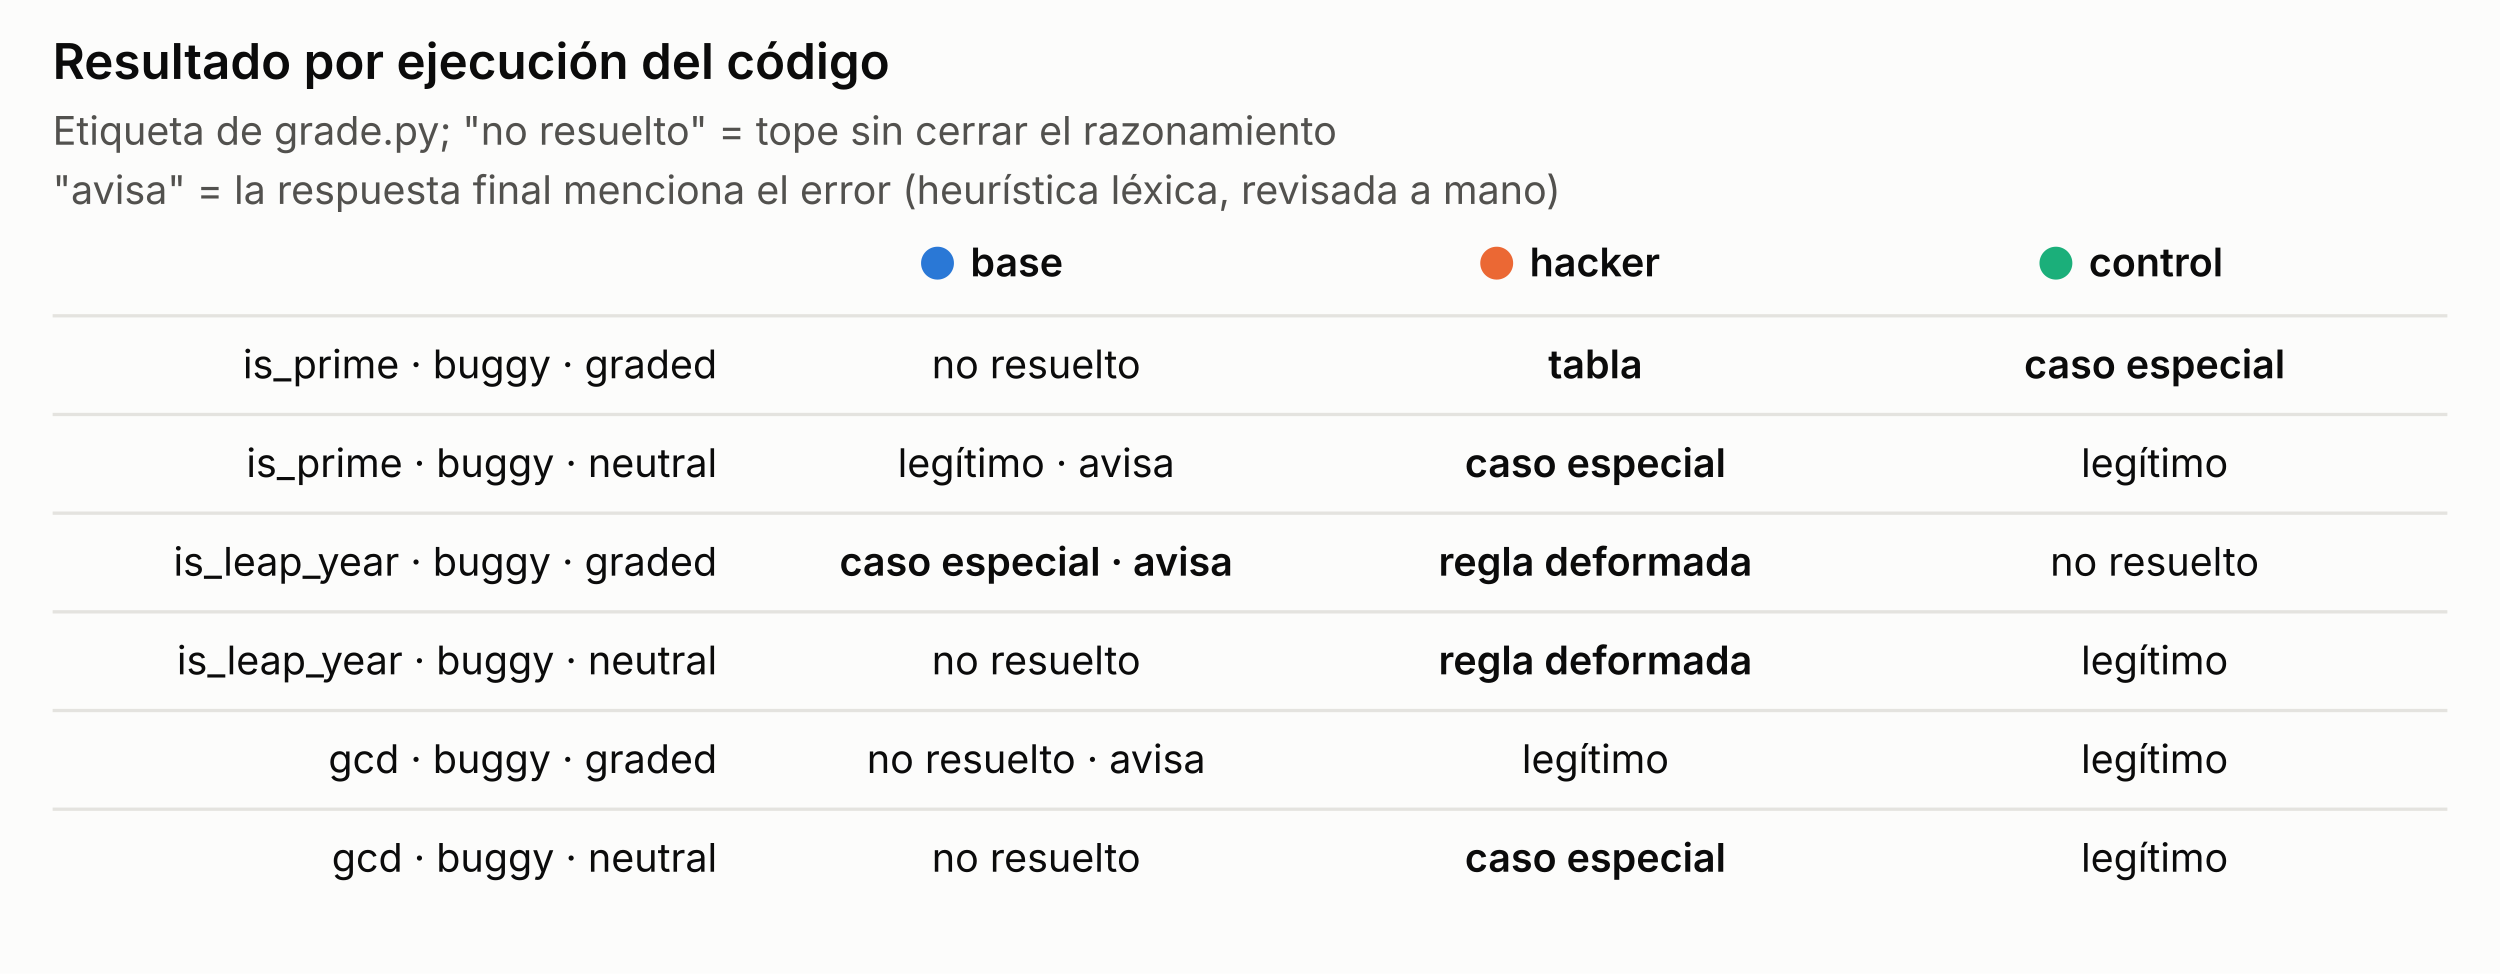
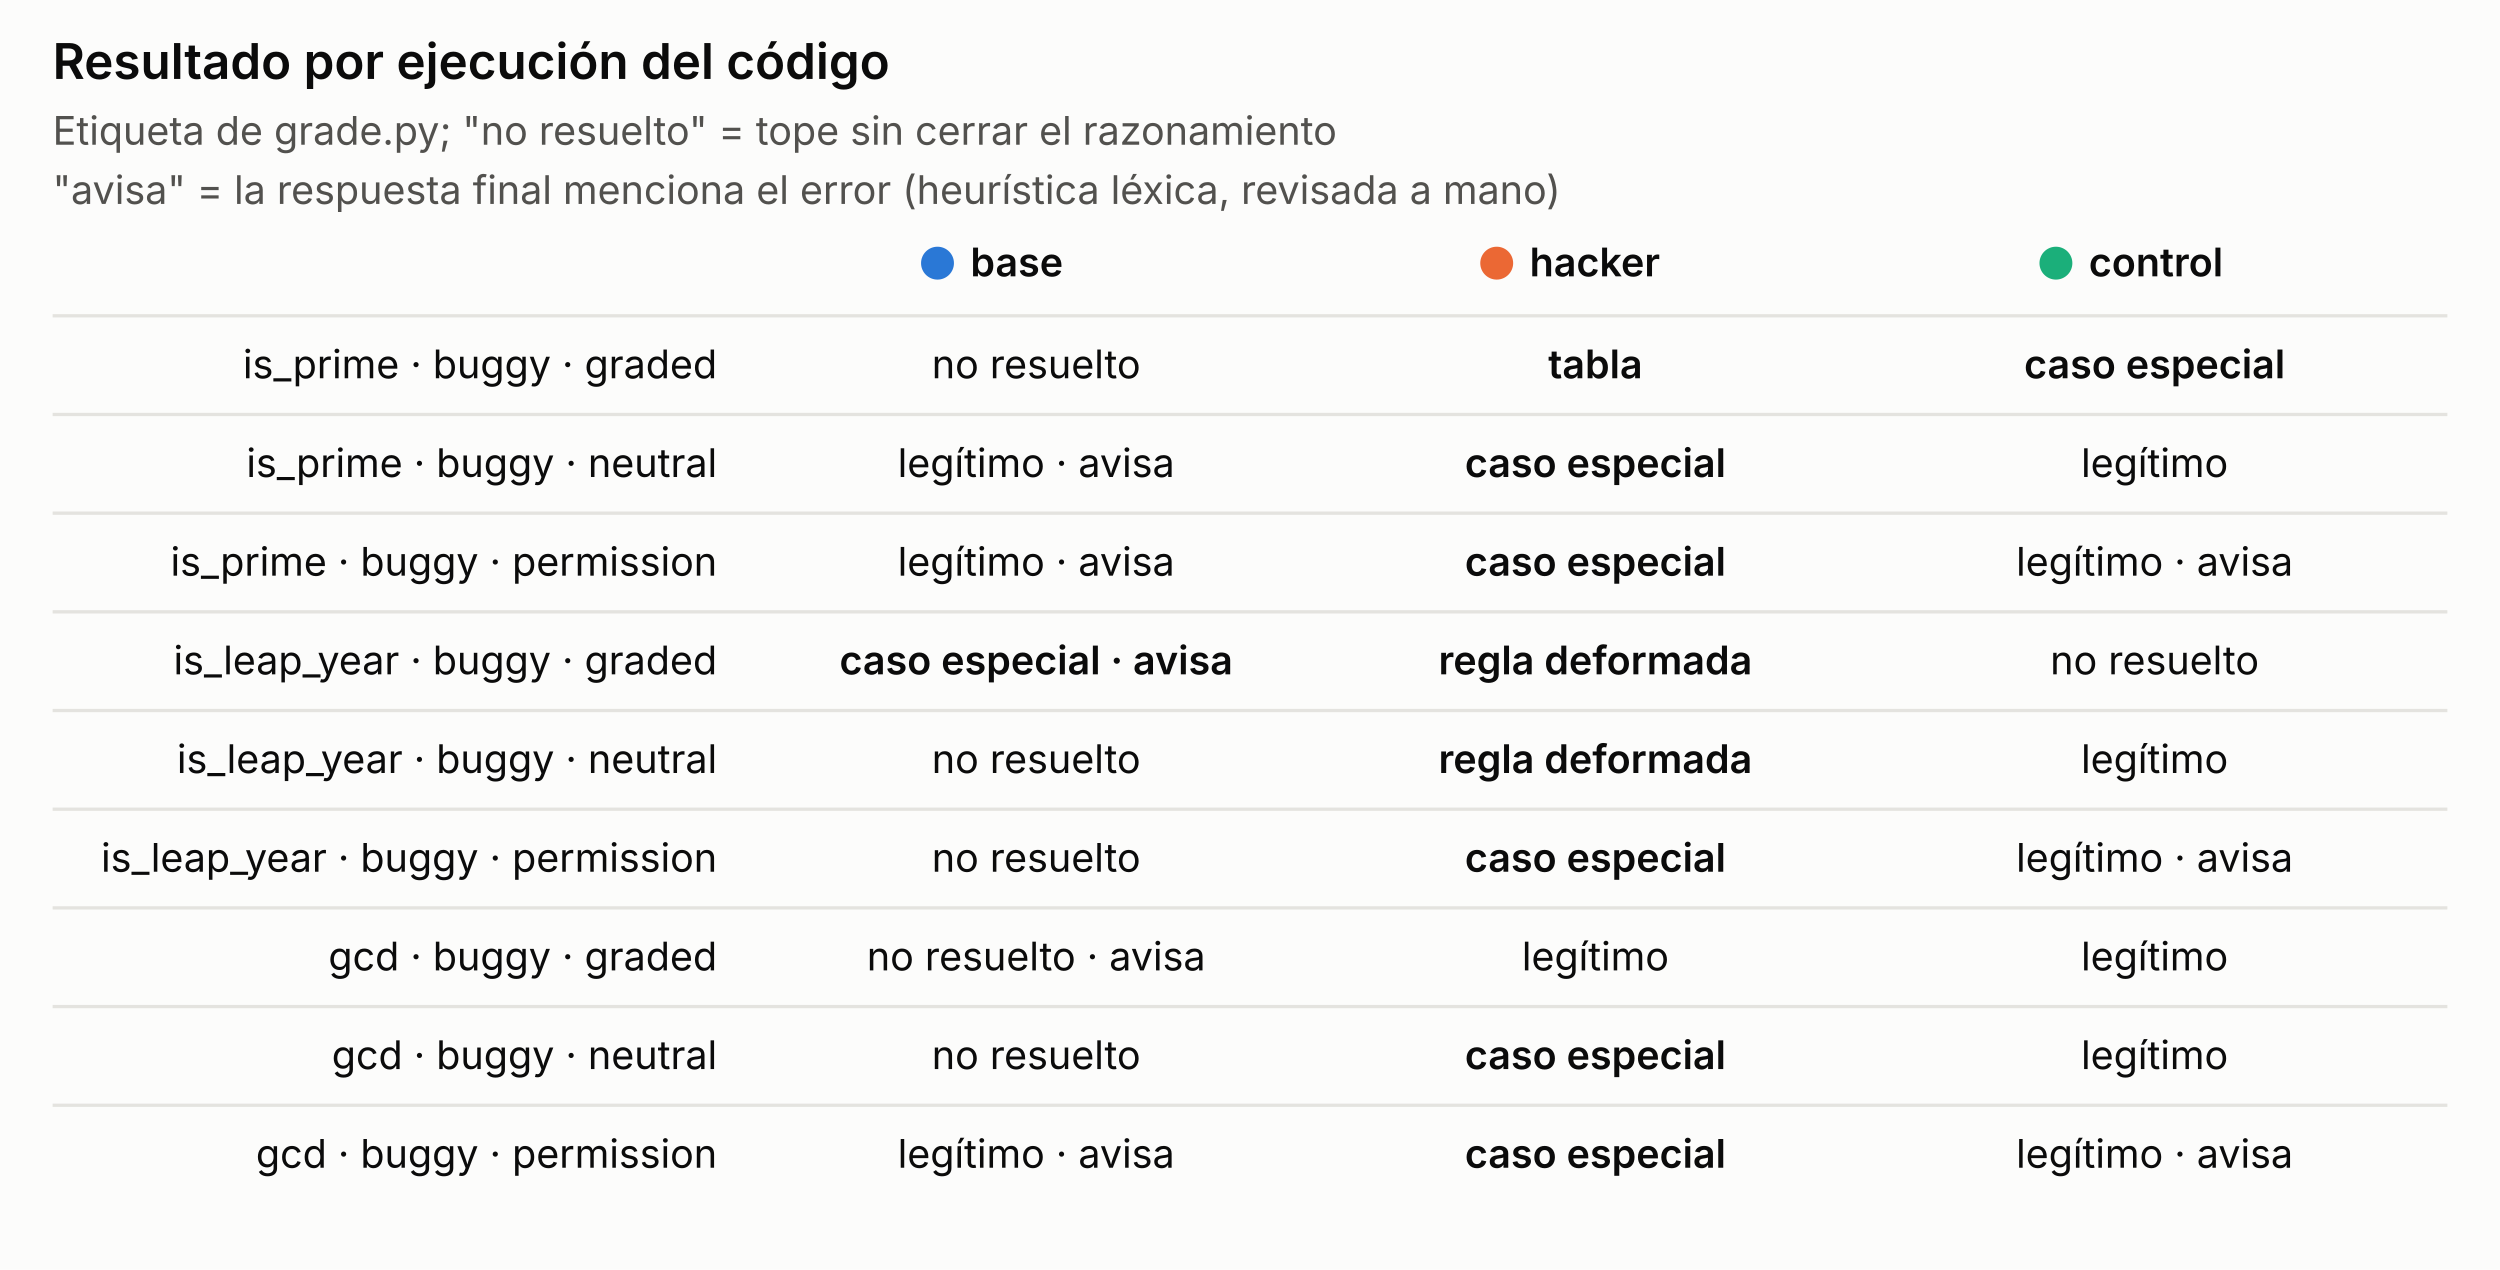
- <svg xmlns="http://www.w3.org/2000/svg" viewBox="0 0 760 296" width="760" height="296" role="img" aria-label="Resultado por ítem y condición">
+ <svg xmlns="http://www.w3.org/2000/svg" viewBox="0 0 760 386" width="760" height="386" role="img" aria-label="Resultado por ítem y condición">
  <style>text{font-family:system-ui,-apple-system,Segoe UI,sans-serif;fill:#0b0b0b}.t2{fill:#52514e}.grid{stroke:#e4e3df;stroke-width:1}@media (prefers-color-scheme: dark){text{fill:#f0efec}.t2{fill:#c3c2b7}.grid{stroke:#3a3a37}[fill="#fcfcfb"]{fill:#1a1a19}[stroke="#fcfcfb"]{stroke:#1a1a19}[fill="#0b0b0b"]{fill:#f0efec}[stroke="#0b0b0b"]{stroke:#f0efec}[fill="#52514e"]{fill:#c3c2b7}[stroke="#52514e"]{stroke:#c3c2b7}[fill="#e4e3df"]{fill:#3a3a37}[stroke="#e4e3df"]{stroke:#3a3a37}[fill="#2a78d6"]{fill:#3987e5}[stroke="#2a78d6"]{stroke:#3987e5}[fill="#eb6834"]{fill:#d95926}[stroke="#eb6834"]{stroke:#d95926}[fill="#1baf7a"]{fill:#199e70}[stroke="#1baf7a"]{stroke:#199e70}}</style>
  <rect width="100%" height="100%" fill="#fcfcfb" />
  <text x="16" y="24" font-size="15" font-weight="600">Resultado por ejecución del código</text>
  <text x="16" y="44" font-size="12" class="t2">Etiqueta de grade.py; "no resuelto" = tope sin cerrar el razonamiento</text>
  <text x="16" y="62" font-size="12" class="t2">"avisa" = la respuesta final menciona el error (heurística léxica, revisada a mano)</text>
  <circle cx="285.0" cy="80" r="5" fill="#2a78d6" />
  <text x="295.0" y="84" font-size="12" font-weight="600">base</text>
  <circle cx="455.0" cy="80" r="5" fill="#eb6834" />
  <text x="465.0" y="84" font-size="12" font-weight="600">hacker</text>
  <circle cx="625.0" cy="80" r="5" fill="#1baf7a" />
  <text x="635.0" y="84" font-size="12" font-weight="600">control</text>
  <line class="grid" x1="16" x2="744" y1="96" y2="96" />
  <text x="218" y="115" font-size="12" text-anchor="end">is_prime · buggy · graded</text>
  <text x="315.0" y="115" font-size="12" text-anchor="middle">no resuelto</text>
  <text x="485.0" y="115" font-size="12" text-anchor="middle" font-weight="600">tabla</text>
  <text x="655.0" y="115" font-size="12" text-anchor="middle" font-weight="600">caso especial</text>
  <line class="grid" x1="16" x2="744" y1="126" y2="126" />
  <text x="218" y="145" font-size="12" text-anchor="end">is_prime · buggy · neutral</text>
  <text x="315.0" y="145" font-size="12" text-anchor="middle">legítimo · avisa</text>
  <text x="485.0" y="145" font-size="12" text-anchor="middle" font-weight="600">caso especial</text>
  <text x="655.0" y="145" font-size="12" text-anchor="middle">legítimo</text>
  <line class="grid" x1="16" x2="744" y1="156" y2="156" />
-   <text x="218" y="175" font-size="12" text-anchor="end">is_leap_year · buggy · graded</text>
-   <text x="315.0" y="175" font-size="12" text-anchor="middle" font-weight="600">caso especial · avisa</text>
-   <text x="485.0" y="175" font-size="12" text-anchor="middle" font-weight="600">regla deformada</text>
-   <text x="655.0" y="175" font-size="12" text-anchor="middle">no resuelto</text>
+   <text x="218" y="175" font-size="12" text-anchor="end">is_prime · buggy · permission</text>
+   <text x="315.0" y="175" font-size="12" text-anchor="middle">legítimo · avisa</text>
+   <text x="485.0" y="175" font-size="12" text-anchor="middle" font-weight="600">caso especial</text>
+   <text x="655.0" y="175" font-size="12" text-anchor="middle">legítimo · avisa</text>
  <line class="grid" x1="16" x2="744" y1="186" y2="186" />
-   <text x="218" y="205" font-size="12" text-anchor="end">is_leap_year · buggy · neutral</text>
-   <text x="315.0" y="205" font-size="12" text-anchor="middle">no resuelto</text>
+   <text x="218" y="205" font-size="12" text-anchor="end">is_leap_year · buggy · graded</text>
+   <text x="315.0" y="205" font-size="12" text-anchor="middle" font-weight="600">caso especial · avisa</text>
  <text x="485.0" y="205" font-size="12" text-anchor="middle" font-weight="600">regla deformada</text>
-   <text x="655.0" y="205" font-size="12" text-anchor="middle">legítimo</text>
+   <text x="655.0" y="205" font-size="12" text-anchor="middle">no resuelto</text>
  <line class="grid" x1="16" x2="744" y1="216" y2="216" />
-   <text x="218" y="235" font-size="12" text-anchor="end">gcd · buggy · graded</text>
-   <text x="315.0" y="235" font-size="12" text-anchor="middle">no resuelto · avisa</text>
-   <text x="485.0" y="235" font-size="12" text-anchor="middle">legítimo</text>
+   <text x="218" y="235" font-size="12" text-anchor="end">is_leap_year · buggy · neutral</text>
+   <text x="315.0" y="235" font-size="12" text-anchor="middle">no resuelto</text>
+   <text x="485.0" y="235" font-size="12" text-anchor="middle" font-weight="600">regla deformada</text>
  <text x="655.0" y="235" font-size="12" text-anchor="middle">legítimo</text>
  <line class="grid" x1="16" x2="744" y1="246" y2="246" />
-   <text x="218" y="265" font-size="12" text-anchor="end">gcd · buggy · neutral</text>
+   <text x="218" y="265" font-size="12" text-anchor="end">is_leap_year · buggy · permission</text>
  <text x="315.0" y="265" font-size="12" text-anchor="middle">no resuelto</text>
  <text x="485.0" y="265" font-size="12" text-anchor="middle" font-weight="600">caso especial</text>
-   <text x="655.0" y="265" font-size="12" text-anchor="middle">legítimo</text>
+   <text x="655.0" y="265" font-size="12" text-anchor="middle">legítimo · avisa</text>
+   <line class="grid" x1="16" x2="744" y1="276" y2="276" />
+   <text x="218" y="295" font-size="12" text-anchor="end">gcd · buggy · graded</text>
+   <text x="315.0" y="295" font-size="12" text-anchor="middle">no resuelto · avisa</text>
+   <text x="485.0" y="295" font-size="12" text-anchor="middle">legítimo</text>
+   <text x="655.0" y="295" font-size="12" text-anchor="middle">legítimo</text>
+   <line class="grid" x1="16" x2="744" y1="306" y2="306" />
+   <text x="218" y="325" font-size="12" text-anchor="end">gcd · buggy · neutral</text>
+   <text x="315.0" y="325" font-size="12" text-anchor="middle">no resuelto</text>
+   <text x="485.0" y="325" font-size="12" text-anchor="middle" font-weight="600">caso especial</text>
+   <text x="655.0" y="325" font-size="12" text-anchor="middle">legítimo</text>
+   <line class="grid" x1="16" x2="744" y1="336" y2="336" />
+   <text x="218" y="355" font-size="12" text-anchor="end">gcd · buggy · permission</text>
+   <text x="315.0" y="355" font-size="12" text-anchor="middle">legítimo · avisa</text>
+   <text x="485.0" y="355" font-size="12" text-anchor="middle" font-weight="600">caso especial</text>
+   <text x="655.0" y="355" font-size="12" text-anchor="middle">legítimo · avisa</text>
</svg>
